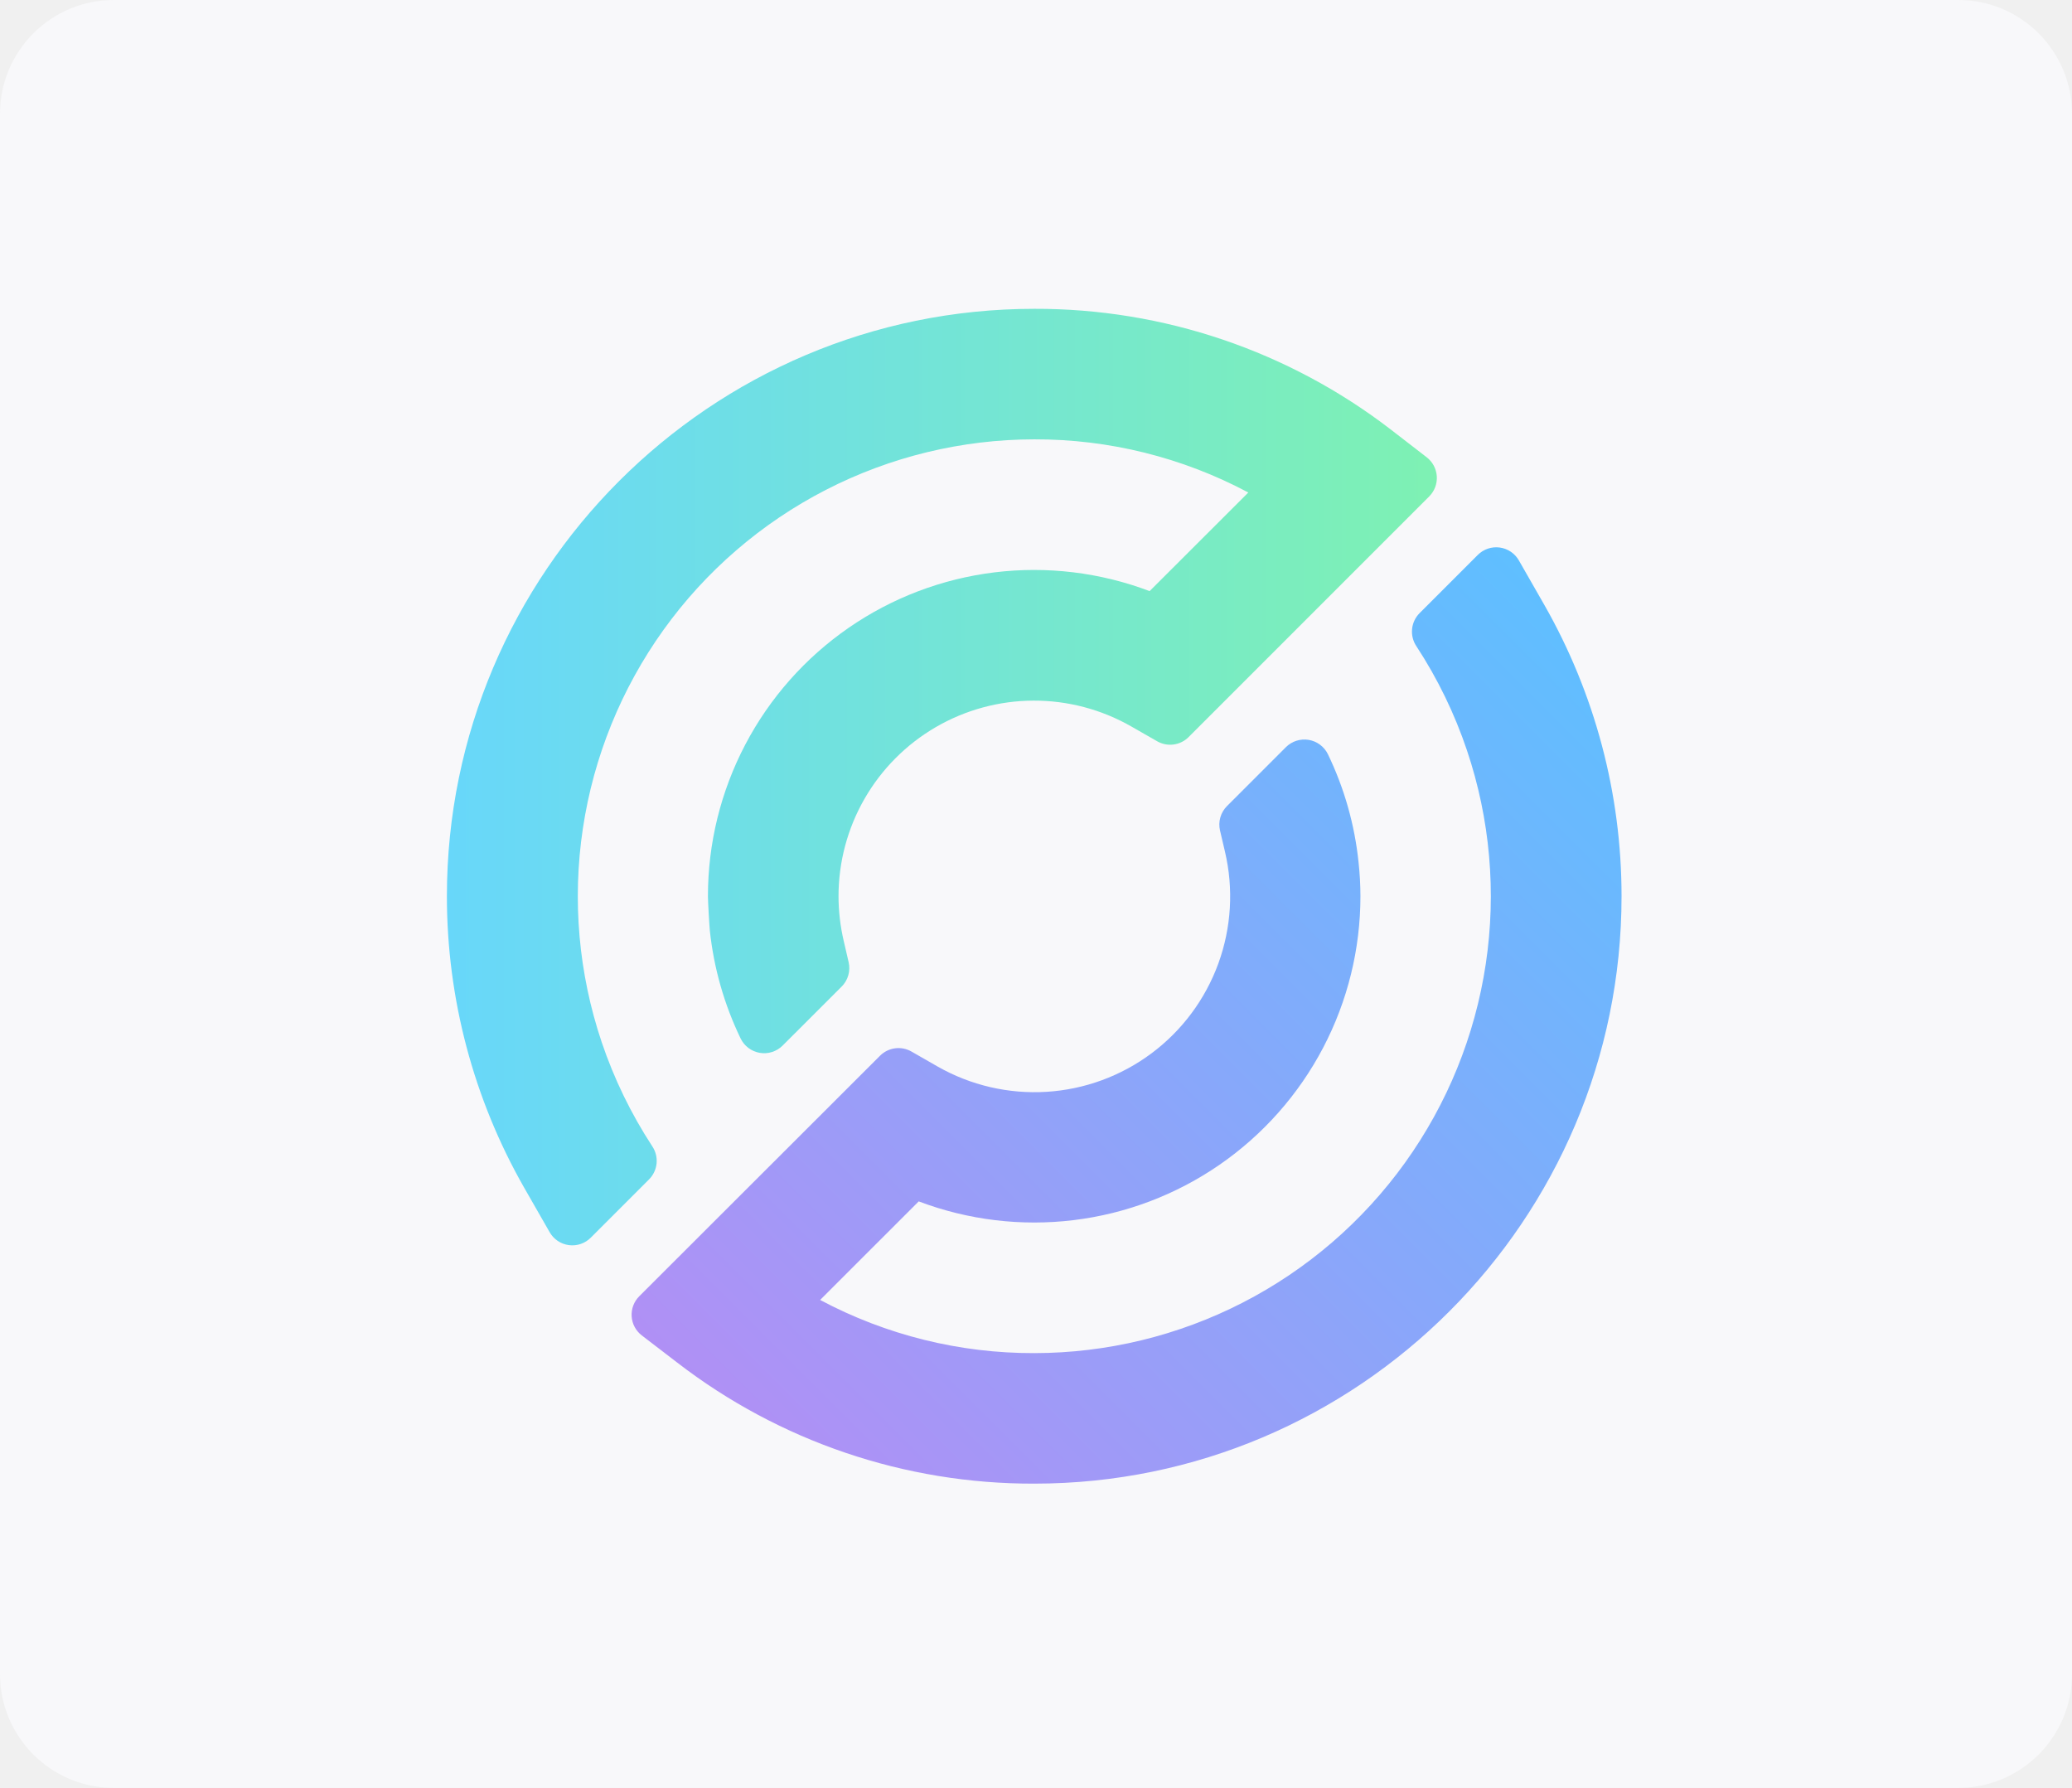
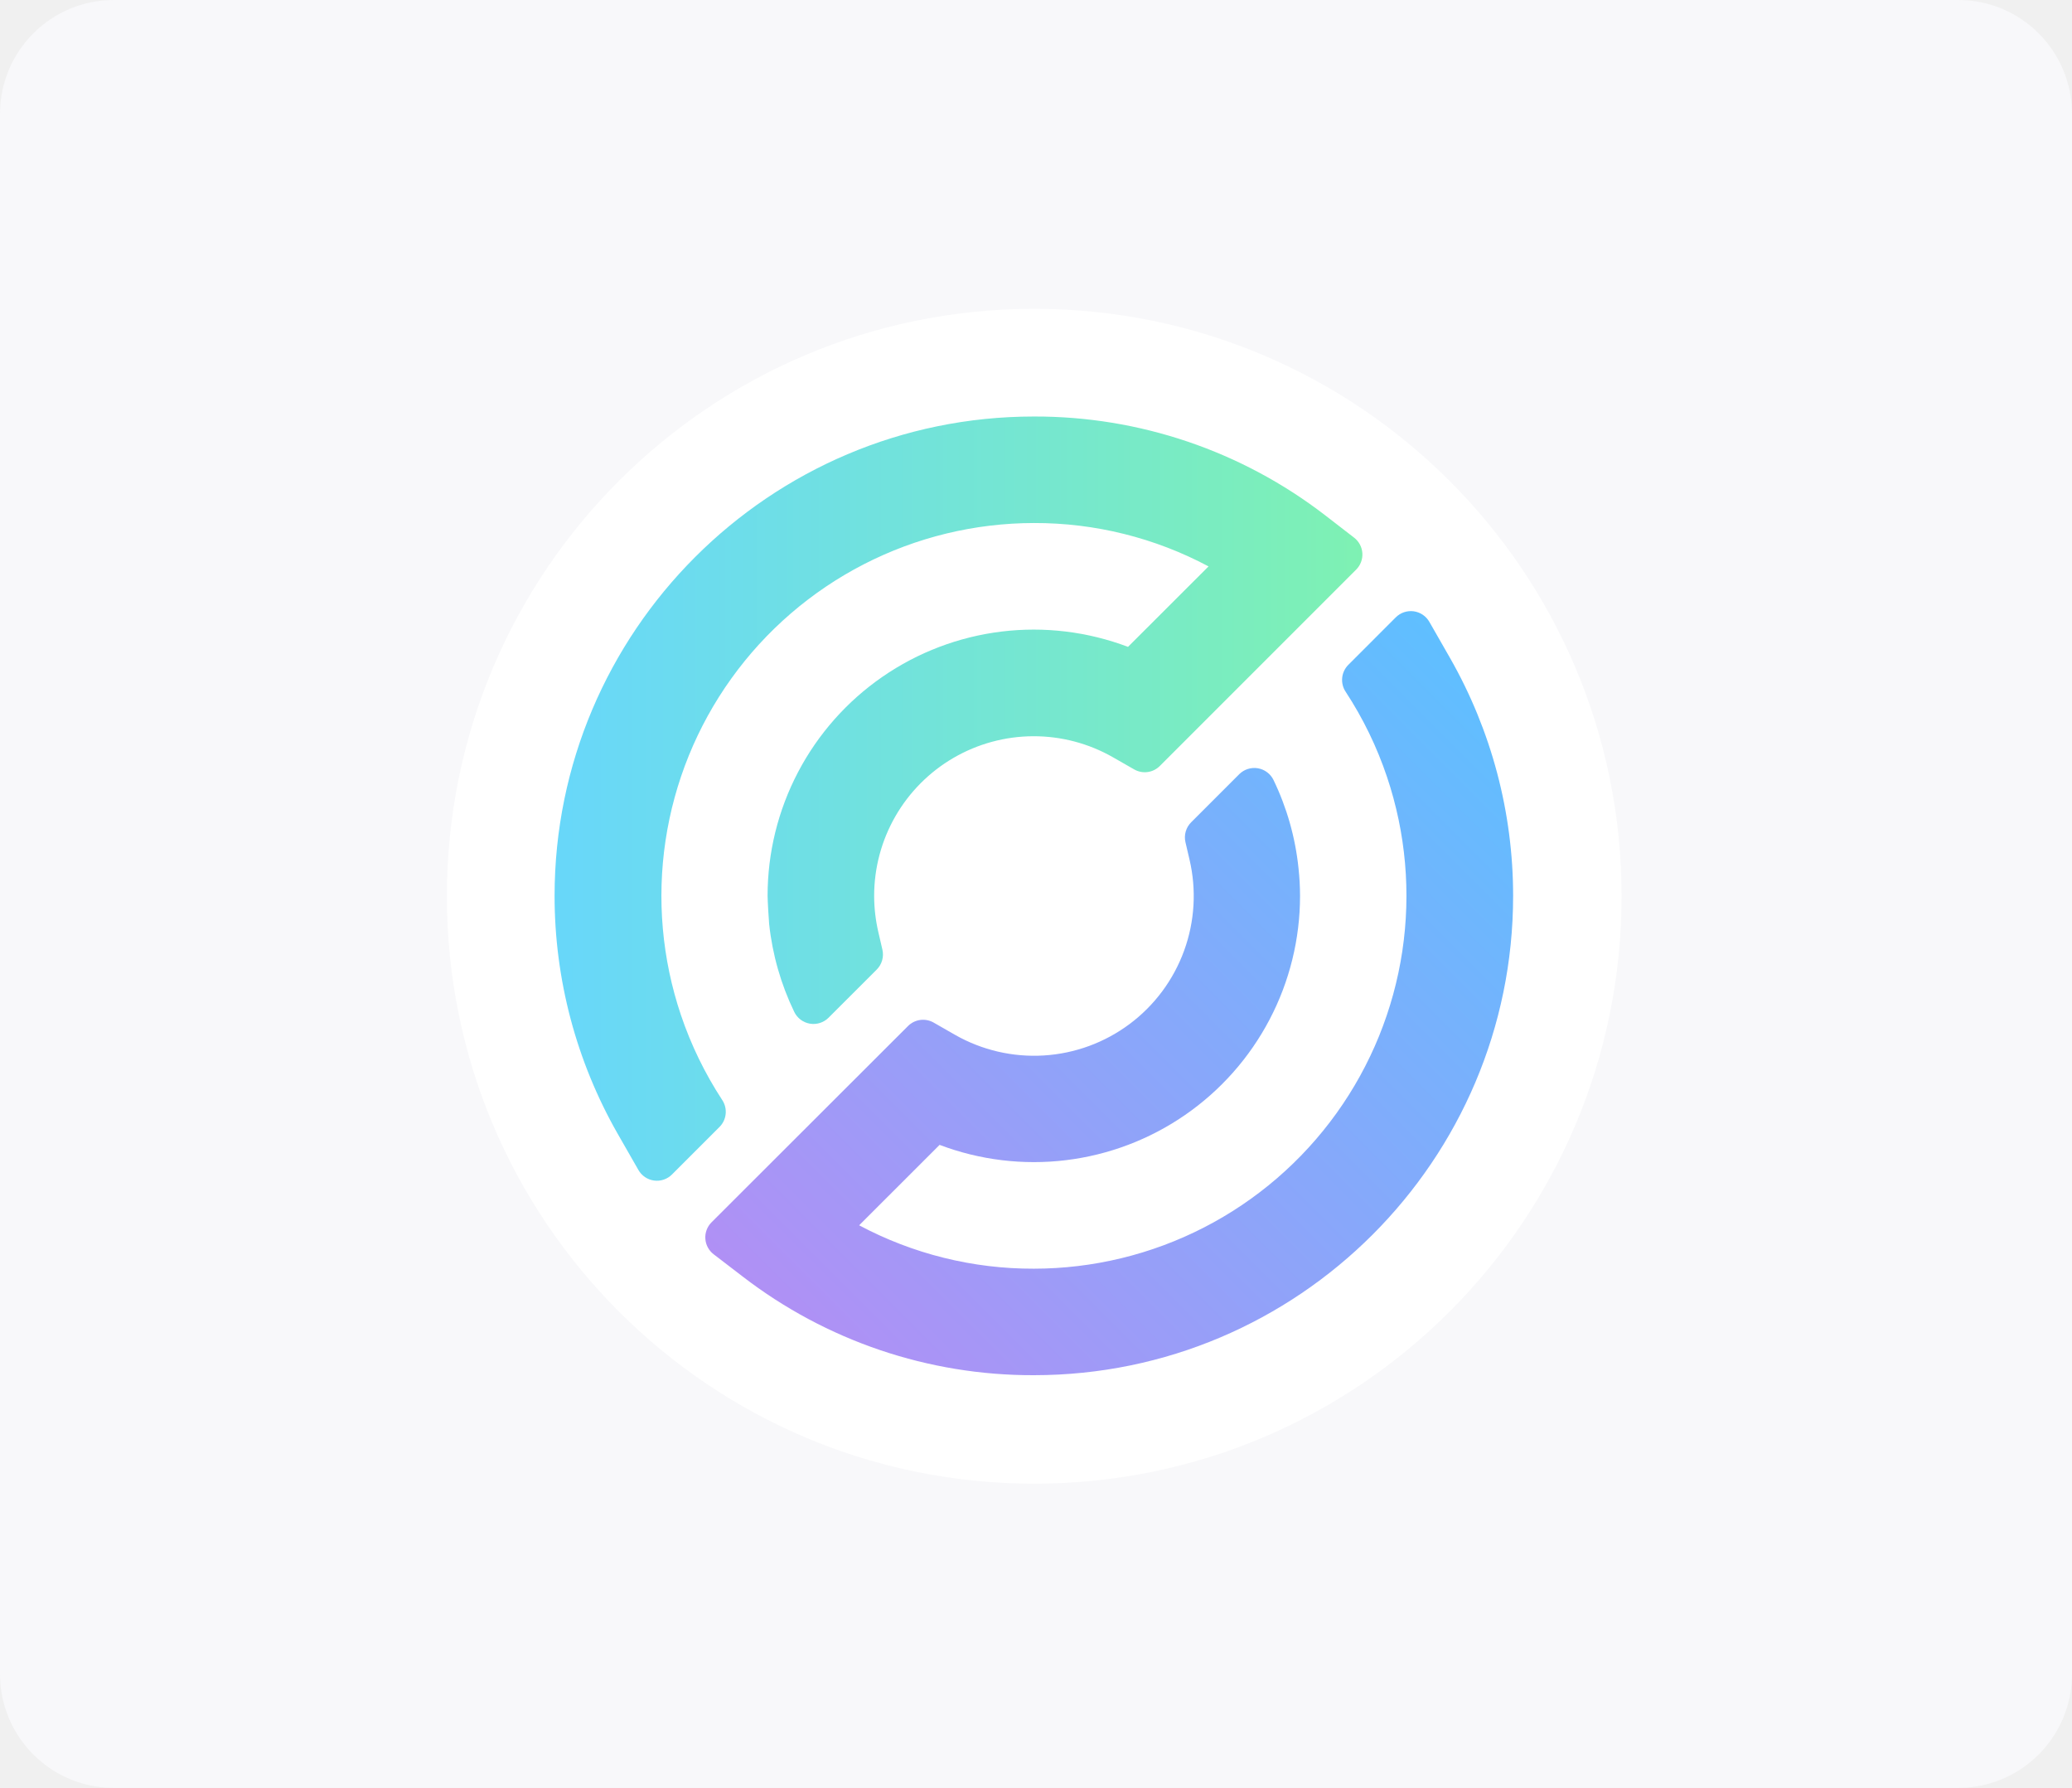
<svg xmlns="http://www.w3.org/2000/svg" width="255" height="220" viewBox="0 0 255 220" fill="none">
  <rect width="255" height="220" rx="14.016" fill="#F8F8FA" />
-   <path d="M190.06 74.434L186.927 68.96C186.682 68.532 186.341 68.165 185.932 67.89C185.522 67.614 185.055 67.437 184.566 67.372C184.077 67.306 183.579 67.354 183.111 67.513C182.644 67.671 182.219 67.934 181.87 68.284L174.712 75.441C174.185 75.969 173.857 76.662 173.784 77.404C173.711 78.146 173.897 78.891 174.311 79.511C176.926 83.505 179.02 87.816 180.542 92.341C183.386 100.795 184.178 109.805 182.852 118.625C181.526 127.446 178.122 135.825 172.919 143.07C167.716 150.315 160.864 156.218 152.929 160.293C144.994 164.367 136.204 166.495 127.285 166.502C118.096 166.528 109.043 164.28 100.933 159.96L113.066 147.832C119.143 150.132 125.687 150.923 132.137 150.137C138.587 149.351 144.75 147.011 150.097 143.318C155.443 139.625 159.813 134.69 162.832 128.936C165.851 123.182 167.428 116.781 167.428 110.283C167.425 108.895 167.348 107.508 167.199 106.127C166.723 101.493 165.442 96.977 163.414 92.783C163.187 92.328 162.856 91.933 162.447 91.63C162.038 91.327 161.563 91.125 161.062 91.041C160.56 90.958 160.045 90.994 159.56 91.147C159.075 91.3 158.633 91.567 158.271 91.924L151.006 99.188C150.619 99.574 150.337 100.052 150.187 100.577C150.036 101.103 150.022 101.658 150.146 102.19L150.757 104.799C151.83 109.365 151.547 114.144 149.943 118.551C148.339 122.957 145.483 126.8 141.725 129.606C137.968 132.413 133.473 134.061 128.792 134.349C124.111 134.637 119.448 133.552 115.375 131.227L112.181 129.396C111.569 129.043 110.859 128.902 110.159 128.994C109.459 129.086 108.809 129.406 108.309 129.905L78.671 159.507C78.348 159.83 78.097 160.218 77.936 160.646C77.775 161.074 77.707 161.531 77.737 161.987C77.767 162.443 77.894 162.888 78.11 163.291C78.325 163.694 78.624 164.046 78.987 164.325L83.352 167.672C95.938 177.373 111.394 182.611 127.285 182.562C167.138 182.562 199.563 150.136 199.563 110.283C199.567 97.711 196.291 85.354 190.06 74.434Z" fill="url(#paint0_linear_33_4937)" />
-   <path d="M171.212 52.891C158.627 43.191 143.173 37.952 127.284 38C87.426 38 55 70.426 55 110.284C54.998 122.857 58.273 135.213 64.503 146.134L67.637 151.607C67.881 152.041 68.223 152.412 68.635 152.69C69.048 152.969 69.519 153.148 70.013 153.213C70.506 153.278 71.008 153.228 71.478 153.066C71.949 152.903 72.375 152.634 72.724 152.279L79.876 145.126C80.403 144.599 80.731 143.905 80.805 143.163C80.878 142.421 80.692 141.677 80.278 141.057C77.665 137.062 75.571 132.75 74.046 128.227C71.202 119.774 70.41 110.766 71.734 101.946C73.058 93.126 76.461 84.748 81.661 77.502C86.862 70.257 93.712 64.353 101.644 60.277C109.577 56.201 118.365 54.07 127.284 54.061C136.471 54.035 145.522 56.283 153.63 60.603L141.482 72.736C135.406 70.434 128.861 69.642 122.411 70.427C115.96 71.213 109.797 73.553 104.451 77.246C99.104 80.939 94.734 85.875 91.717 91.63C88.699 97.385 87.123 103.786 87.126 110.284C87.126 110.951 87.304 113.993 87.36 114.517C87.851 119.122 89.131 123.608 91.144 127.779C91.368 128.242 91.698 128.644 92.109 128.953C92.52 129.261 92.998 129.467 93.504 129.553C94.011 129.64 94.53 129.603 95.02 129.448C95.509 129.292 95.954 129.022 96.318 128.659L103.583 121.4C103.971 121.011 104.254 120.529 104.403 120C104.553 119.471 104.565 118.913 104.437 118.378L103.837 115.789C103.415 113.984 103.2 112.137 103.196 110.284C103.196 106.068 104.303 101.926 106.407 98.272C108.511 94.618 111.538 91.581 115.184 89.464C118.83 87.348 122.969 86.226 127.185 86.212C131.401 86.197 135.547 87.29 139.208 89.381L142.408 91.212C143.019 91.564 143.729 91.704 144.427 91.612C145.126 91.52 145.775 91.201 146.274 90.704L175.892 61.086C176.215 60.762 176.466 60.374 176.627 59.946C176.788 59.517 176.856 59.06 176.826 58.603C176.796 58.147 176.669 57.702 176.454 57.298C176.238 56.895 175.939 56.542 175.577 56.263L171.212 52.891Z" fill="url(#paint1_linear_33_4937)" />
+   <circle cx="127.284" cy="110.284" r="72.284" fill="white" />
+   <path d="M178.464 80.983L175.907 76.516C175.707 76.167 175.429 75.868 175.095 75.643C174.761 75.418 174.379 75.274 173.98 75.22C173.581 75.167 173.175 75.206 172.793 75.335C172.412 75.464 172.065 75.68 171.78 75.964L165.94 81.805C165.51 82.236 165.242 82.802 165.182 83.407C165.122 84.013 165.274 84.62 165.612 85.126C167.746 88.385 169.455 91.903 170.697 95.596C173.017 102.495 173.663 109.846 172.582 117.044C171.5 124.242 168.722 131.08 164.476 136.992C160.23 142.904 154.639 147.721 148.164 151.046C141.689 154.371 134.516 156.107 127.237 156.113C119.739 156.134 112.352 154.3 105.734 150.774L115.635 140.878C120.594 142.755 125.934 143.4 131.197 142.759C136.461 142.117 141.49 140.208 145.853 137.194C150.215 134.181 153.782 130.153 156.245 125.458C158.708 120.763 159.995 115.54 159.995 110.237C159.993 109.104 159.93 107.972 159.808 106.846C159.42 103.064 158.375 99.379 156.72 95.957C156.535 95.585 156.264 95.263 155.931 95.015C155.597 94.768 155.21 94.604 154.8 94.535C154.391 94.467 153.971 94.496 153.575 94.622C153.179 94.747 152.819 94.964 152.523 95.255L146.595 101.183C146.279 101.498 146.049 101.888 145.926 102.317C145.803 102.745 145.792 103.198 145.893 103.633L146.391 105.762C147.267 109.487 147.037 113.387 145.727 116.983C144.418 120.579 142.087 123.715 139.021 126.005C135.955 128.295 132.288 129.64 128.468 129.875C124.648 130.11 120.843 129.225 117.519 127.328L114.912 125.834C114.413 125.546 113.834 125.43 113.262 125.506C112.691 125.581 112.161 125.842 111.753 126.249L87.568 150.405C87.304 150.669 87.1 150.985 86.968 151.335C86.837 151.684 86.781 152.057 86.806 152.429C86.83 152.801 86.934 153.164 87.11 153.493C87.285 153.822 87.529 154.109 87.826 154.336L91.387 157.068C101.658 164.984 114.27 169.258 127.237 169.218C159.758 169.218 186.219 142.758 186.219 110.237C186.221 99.978 183.548 89.894 178.464 80.983Z" fill="url(#paint0_linear_33_4958)" />
+   <path d="M163.083 63.403C152.814 55.488 140.203 51.213 127.237 51.252C94.712 51.252 68.252 77.712 68.252 110.238C68.25 120.497 70.923 130.58 76.007 139.492L78.564 143.958C78.763 144.312 79.042 144.615 79.379 144.842C79.715 145.069 80.1 145.215 80.502 145.269C80.905 145.322 81.315 145.281 81.699 145.148C82.082 145.016 82.43 144.796 82.715 144.506L88.552 138.67C88.982 138.239 89.249 137.673 89.309 137.068C89.369 136.462 89.217 135.855 88.879 135.349C86.747 132.089 85.038 128.571 83.794 124.879C81.474 117.981 80.827 110.63 81.907 103.433C82.987 96.236 85.764 89.399 90.008 83.487C94.252 77.575 99.841 72.757 106.315 69.43C112.788 66.104 119.959 64.366 127.237 64.358C134.734 64.337 142.12 66.171 148.736 69.696L138.823 79.597C133.865 77.719 128.524 77.072 123.26 77.713C117.997 78.355 112.968 80.264 108.605 83.278C104.242 86.291 100.676 90.319 98.213 95.015C95.751 99.711 94.465 104.935 94.467 110.238C94.467 110.781 94.612 113.264 94.658 113.691C95.059 117.449 96.103 121.11 97.747 124.514C97.929 124.891 98.199 125.22 98.534 125.472C98.869 125.723 99.259 125.892 99.672 125.962C100.085 126.032 100.51 126.003 100.909 125.876C101.308 125.749 101.672 125.528 101.968 125.232L107.896 119.308C108.213 118.991 108.444 118.598 108.566 118.166C108.688 117.734 108.698 117.279 108.594 116.842L108.104 114.729C107.76 113.257 107.584 111.75 107.581 110.238C107.581 106.797 108.484 103.417 110.201 100.435C111.918 97.454 114.388 94.975 117.363 93.248C120.339 91.521 123.716 90.606 127.156 90.594C130.597 90.582 133.98 91.474 136.968 93.18L139.579 94.674C140.077 94.961 140.656 95.076 141.227 95.001C141.797 94.926 142.326 94.665 142.734 94.259L166.902 70.091C167.166 69.827 167.371 69.509 167.502 69.16C167.634 68.811 167.689 68.437 167.665 68.065C167.64 67.692 167.537 67.329 167.361 67C167.185 66.671 166.941 66.383 166.645 66.155L163.083 63.403Z" fill="url(#paint1_linear_33_4958)" />
  <defs>
-     <linearGradient id="paint0_linear_33_4937" x1="101.793" y1="187.166" x2="203.547" y2="85.412" gradientUnits="userSpaceOnUse">
+     <linearGradient id="paint0_linear_33_4958" x1="106.436" y1="172.975" x2="189.469" y2="89.942" gradientUnits="userSpaceOnUse">
      <stop stop-color="#B090F5" />
      <stop offset="1" stop-color="#5FBFFF" />
    </linearGradient>
-     <linearGradient id="paint1_linear_33_4937" x1="55" y1="95.613" x2="176.833" y2="95.613" gradientUnits="userSpaceOnUse">
+     <linearGradient id="paint1_linear_33_4958" x1="68.252" y1="98.265" x2="167.67" y2="98.265" gradientUnits="userSpaceOnUse">
      <stop stop-color="#68D7FA" />
      <stop offset="1" stop-color="#7EF1B3" />
    </linearGradient>
  </defs>
</svg>
